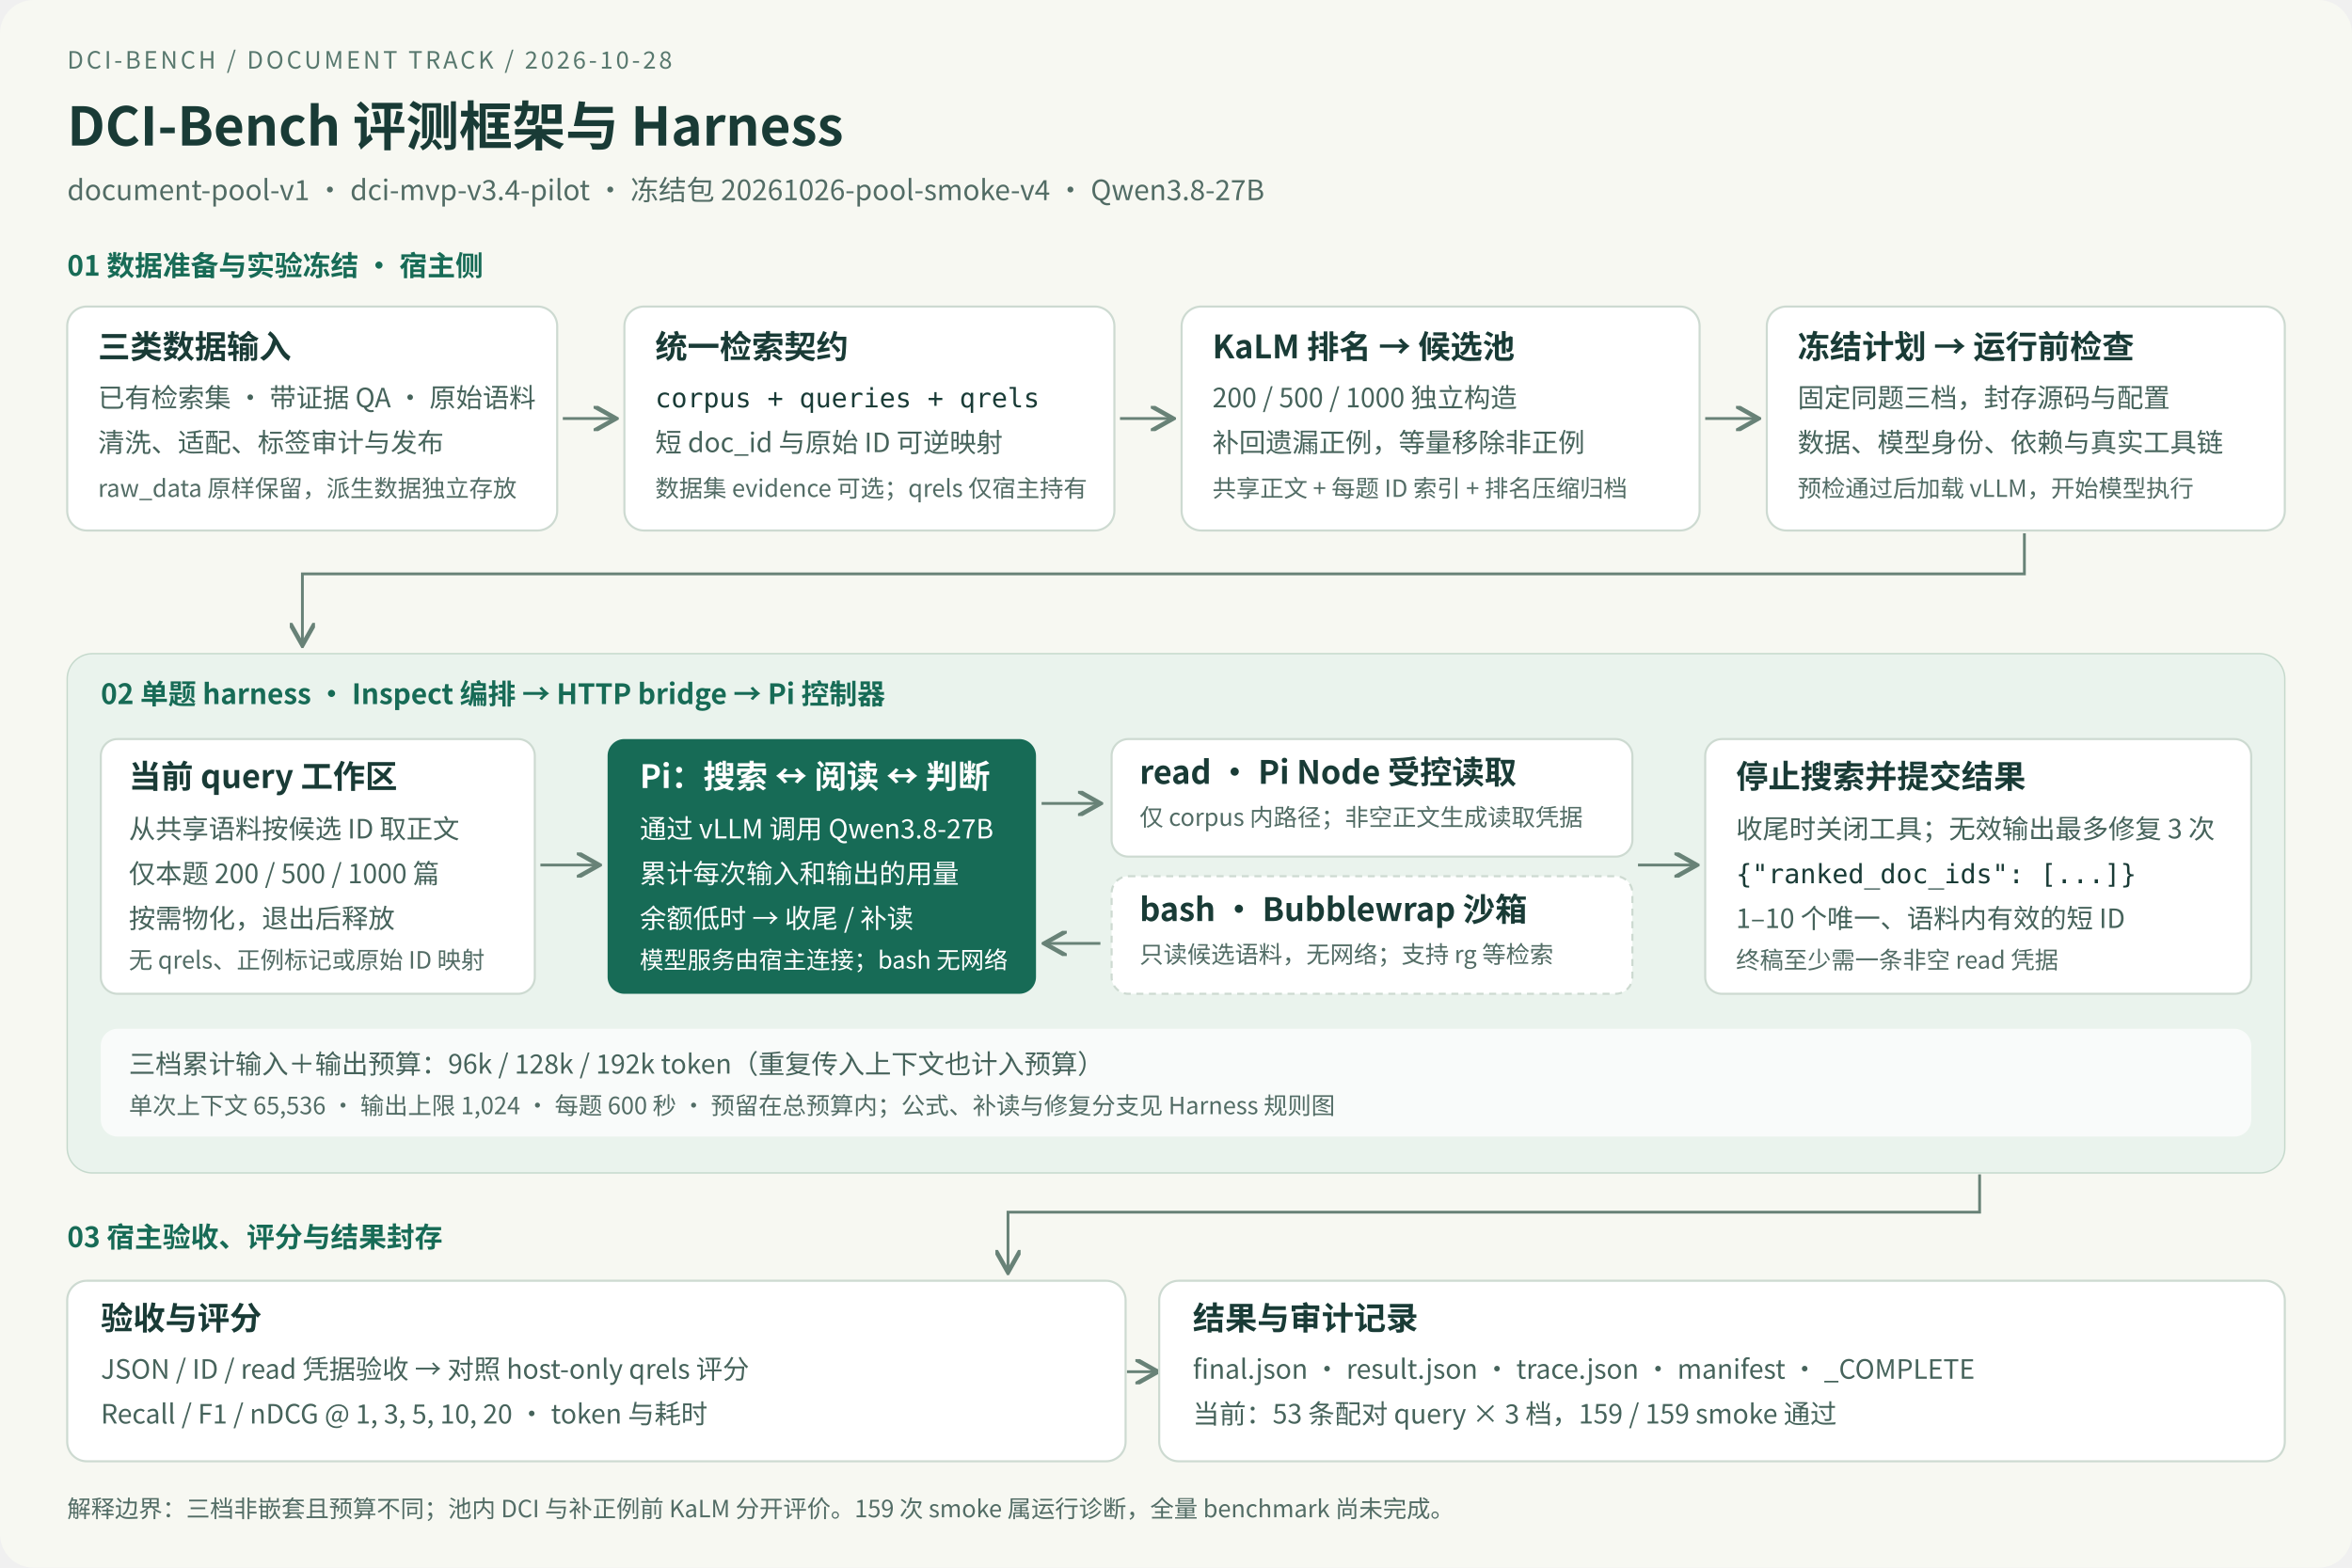
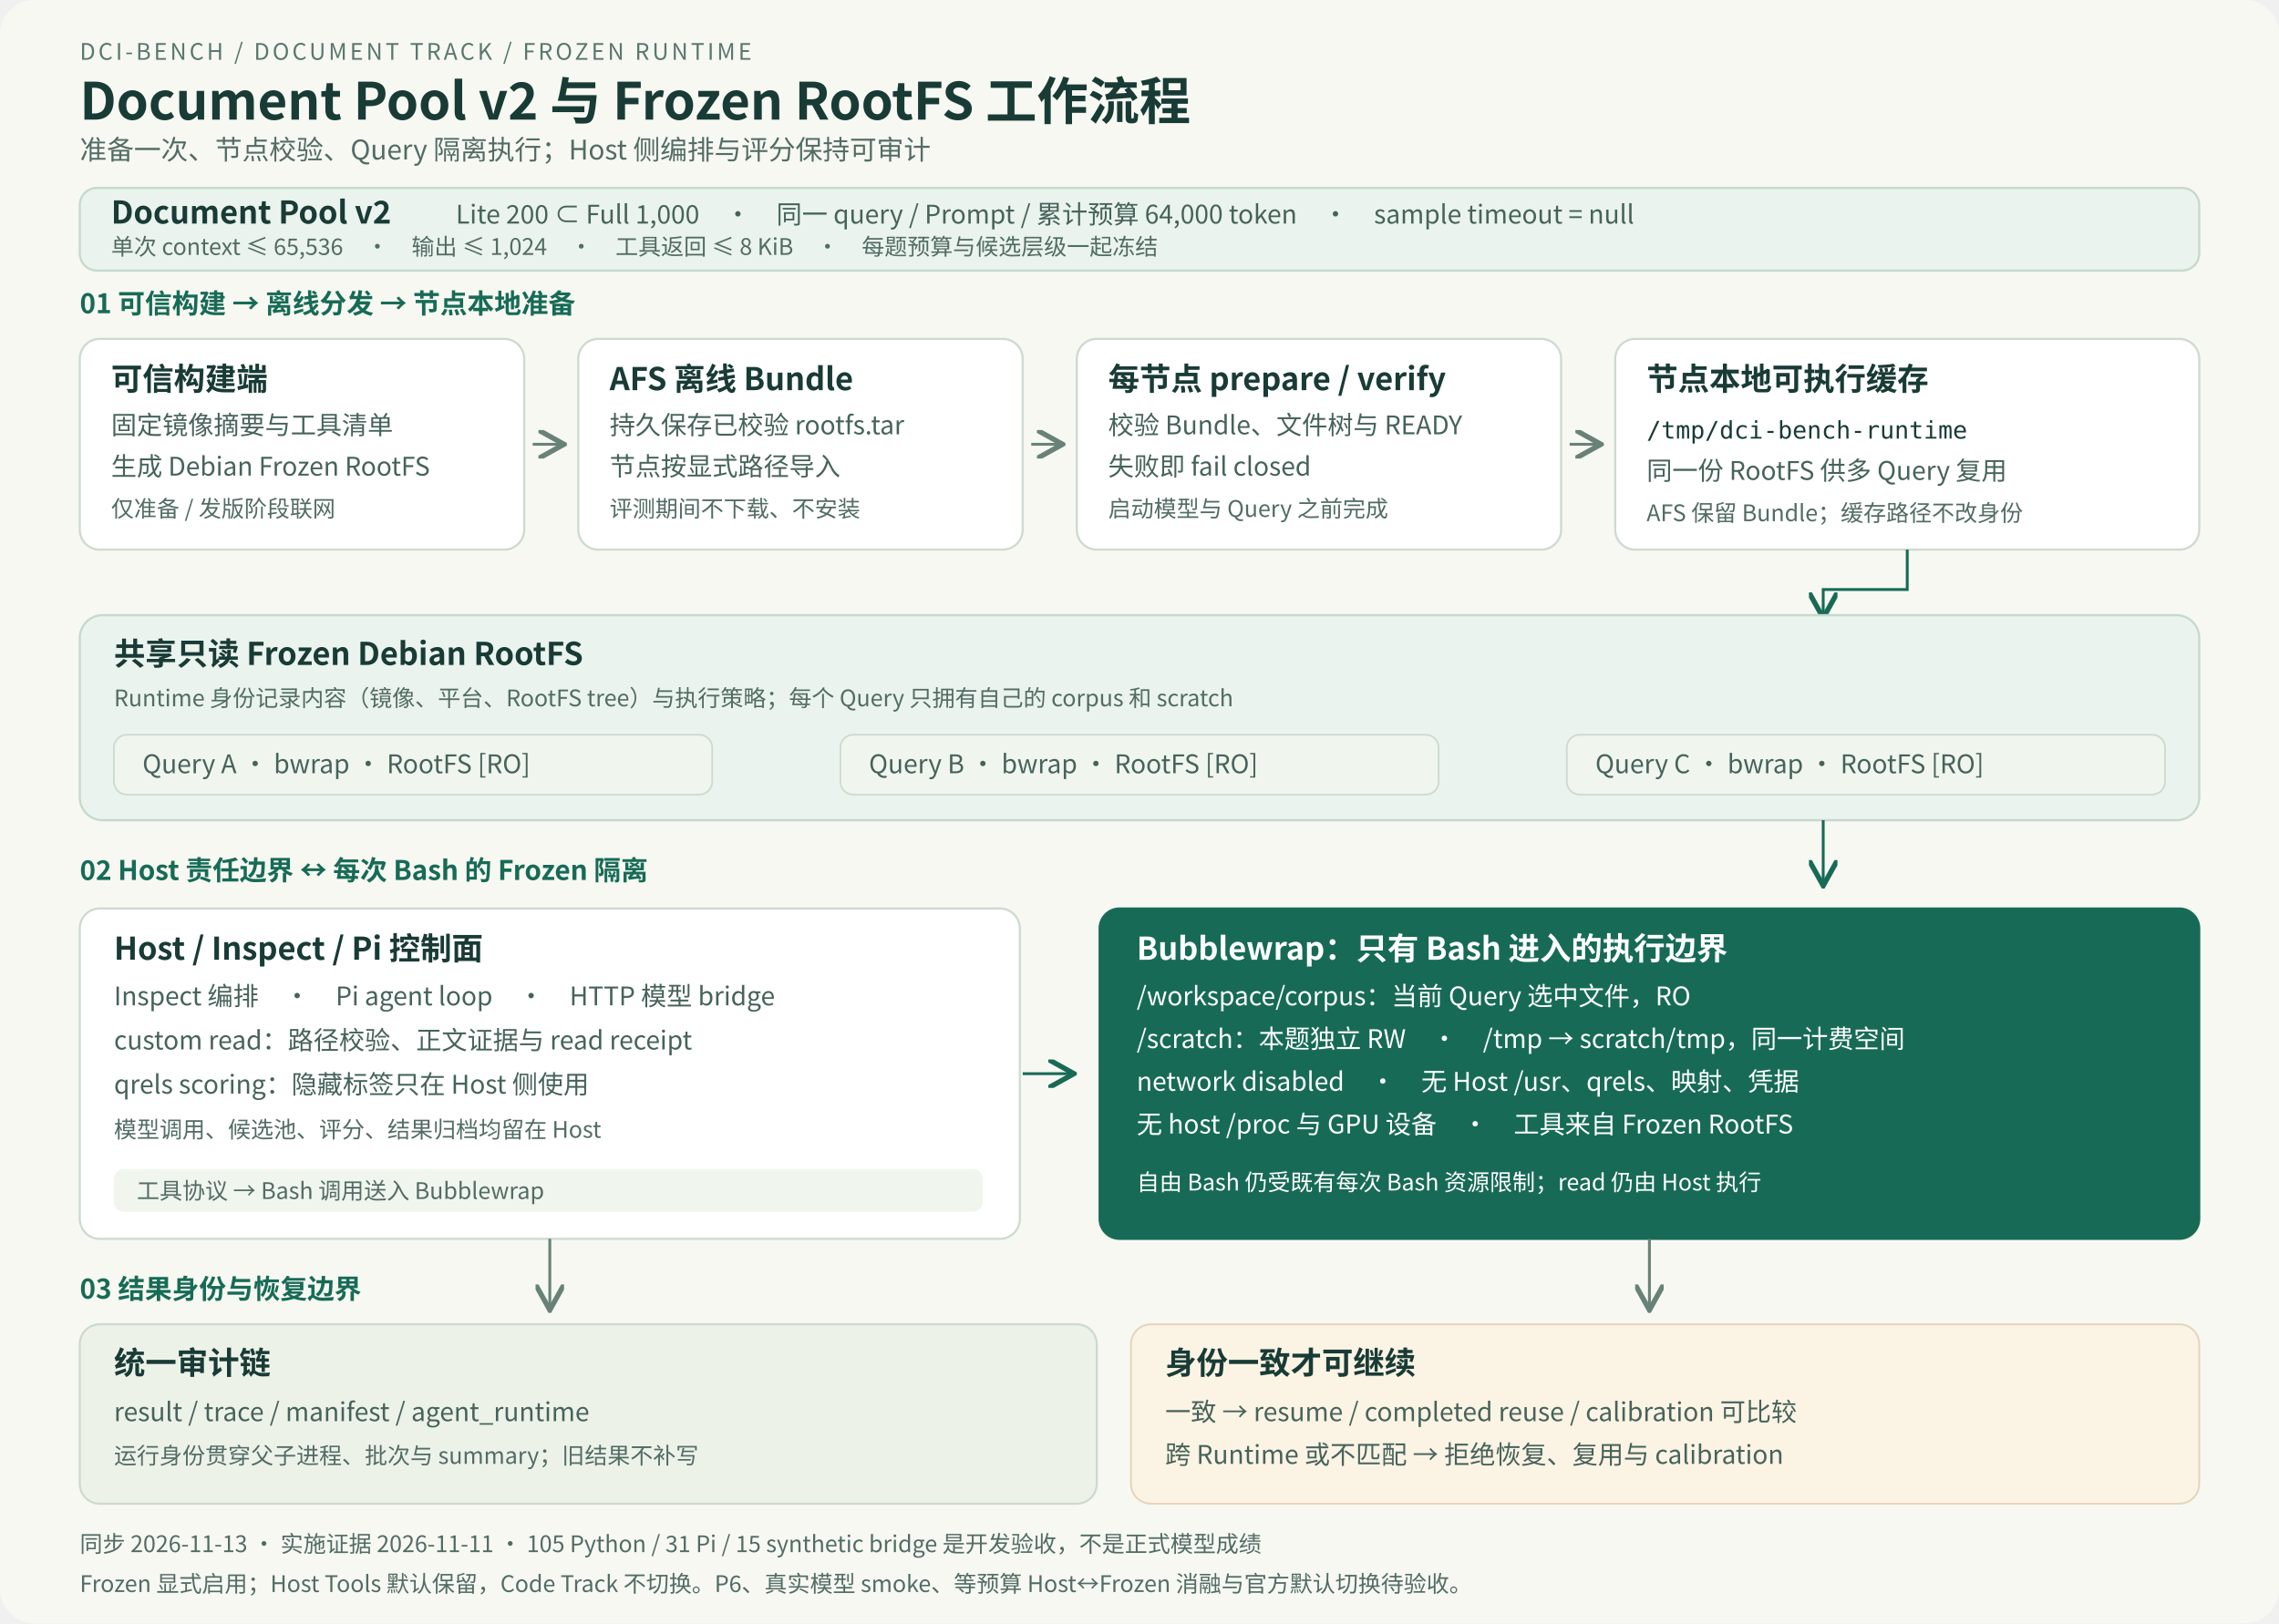
- <svg xmlns="http://www.w3.org/2000/svg" width="1680" height="1120" viewBox="0 0 1680 1120" role="img" aria-labelledby="title desc">
+ <svg xmlns="http://www.w3.org/2000/svg" class="workflow-svg" width="1600" height="1140" viewBox="0 0 1600 1140" role="img" aria-labelledby="frozen-workflow-title frozen-workflow-desc">
  <defs>
-     <marker id="arrow" markerWidth="9" markerHeight="9" refX="7" refY="4.5" orient="auto">
-       <path d="M0 0 L8 4.5 L0 9" fill="none" stroke="#688277" stroke-width="1.6" />
+     <marker id="frozen-workflow-arrow" markerWidth="10" markerHeight="10" refX="8" refY="5" orient="auto">
+       <path d="M0 0 L9 5 L0 10" fill="none" stroke="#688277" stroke-width="1.8" />
+     </marker>
+     <marker id="frozen-workflow-arrow-dark" markerWidth="10" markerHeight="10" refX="8" refY="5" orient="auto">
+       <path d="M0 0 L9 5 L0 10" fill="none" stroke="#176b56" stroke-width="1.8" />
    </marker>
    <style>
-       text{font-family:'Noto Sans CJK SC','WenQuanYi Zen Hei','Microsoft YaHei',sans-serif;fill:#193b36}
-       .eyebrow{font-size:17px;letter-spacing:2px;fill:#58786e}.title{font-size:38px;font-weight:700}.sub{font-size:20px;fill:#526c65}
-       .label{font-size:23px;font-weight:700}.body{font-size:19px;fill:#46635b}.small{font-size:17px;fill:#526c65}.mono{font-family:monospace;font-size:19px}
-       .card{fill:#fff;stroke:#cddad1;stroke-width:1.5}.edge{fill:none;stroke:#688277;stroke-width:2;marker-end:url(#arrow)}
-       .accent{fill:#176b56}.white{fill:#fff}.section{font-size:20px;font-weight:700;fill:#176b56}
+       .workflow-svg text{font-family:'Noto Sans CJK SC','WenQuanYi Zen Hei','Microsoft YaHei',sans-serif;fill:#193b36}
+       .workflow-svg .eyebrow{font-size:16px;letter-spacing:2px;fill:#58786e}.workflow-svg .title{font-size:36px;font-weight:700}.workflow-svg .sub{font-size:19px;fill:#526c65}
+       .workflow-svg .section{font-size:19px;font-weight:700;fill:#176b56}.workflow-svg .label{font-size:22px;font-weight:700}.workflow-svg .body{font-size:18px;fill:#46635b}.workflow-svg .small{font-size:16px;fill:#526c65}.workflow-svg .mono{font-family:monospace;font-size:17px;fill:#193b36}
+       .workflow-svg .card{fill:#fff;stroke:#cddad1;stroke-width:1.5}.workflow-svg .soft{fill:#eaf3ed;stroke:#c5d9cc;stroke-width:1.5}.workflow-svg .dark{fill:#176b56;stroke:#176b56;stroke-width:1.5}.workflow-svg .darktext{fill:#fff}.workflow-svg .edge{fill:none;stroke:#688277;stroke-width:2;marker-end:url(#frozen-workflow-arrow)}.workflow-svg .edge-dark{fill:none;stroke:#176b56;stroke-width:2;marker-end:url(#frozen-workflow-arrow-dark)}
+       .workflow-svg .chip{fill:#f0f5ed;stroke:#cddad1;stroke-width:1.2}.workflow-svg .warn{fill:#fbf3e4;stroke:#e5d5b9;stroke-width:1.3}.workflow-svg .identity{fill:#edf2e9;stroke:#cddad1;stroke-width:1.5}
    </style>
  </defs>
-   <rect width="1680" height="1120" rx="24" fill="#f7f8f2" />
-   <text x="48" y="49" class="eyebrow">DCI-BENCH / DOCUMENT TRACK / 2026-10-28</text>
-   <text x="48" y="104" class="title">DCI-Bench 评测框架与 Harness</text>
-   <text x="48" y="143" class="sub">document-pool-v1 · dci-mvp-v3.4-pilot · 冻结包 20261026-pool-smoke-v4 · Qwen3.8-27B</text>
-   <text x="48" y="197" class="section">01  数据准备与实验冻结 · 宿主侧</text>
-   <rect x="48" y="219" width="350" height="160" rx="14" class="card" />
-   <text x="70" y="256" class="label">三类数据输入</text>
-   <text x="70" y="291" class="body">已有检索集 · 带证据 QA · 原始语料</text>
-   <text x="70" y="323" class="body">清洗、适配、标签审计与发布</text>
-   <text x="70" y="355" class="small">raw_data 原样保留，派生数据独立存放</text>
-   <path d="M402 299 H438" class="edge" />
-   <rect x="446" y="219" width="350" height="160" rx="14" class="card" />
-   <text x="468" y="256" class="label">统一检索契约</text>
-   <text x="468" y="291" class="mono">corpus + queries + qrels</text>
-   <text x="468" y="323" class="body">短 doc_id 与原始 ID 可逆映射</text>
-   <text x="468" y="355" class="small">数据集 evidence 可选；qrels 仅宿主持有</text>
-   <path d="M800 299 H836" class="edge" />
-   <rect x="844" y="219" width="370" height="160" rx="14" class="card" />
-   <text x="866" y="256" class="label">KaLM 排名 → 候选池</text>
-   <text x="866" y="291" class="body">200 / 500 / 1000 独立构造</text>
-   <text x="866" y="323" class="body">补回遗漏正例，等量移除非正例</text>
-   <text x="866" y="355" class="small">共享正文 + 每题 ID 索引 + 排名压缩归档</text>
-   <path d="M1218 299 H1254" class="edge" />
-   <rect x="1262" y="219" width="370" height="160" rx="14" class="card" />
-   <text x="1284" y="256" class="label">冻结计划 → 运行前检查</text>
-   <text x="1284" y="291" class="body">固定同题三档，封存源码与配置</text>
-   <text x="1284" y="323" class="body">数据、模型身份、依赖与真实工具链</text>
-   <text x="1284" y="355" class="small">预检通过后加载 vLLM，开始模型执行</text>
-   <path d="M1446 381 V410 H216 V459" class="edge" />
-   <rect x="48" y="467" width="1584" height="371" rx="18" fill="#eaf3ed" stroke="#c5d9cc" />
-   <text x="72" y="503" class="section">02  单题 harness · Inspect 编排 → HTTP bridge → Pi 控制器</text>
-   <rect x="72" y="528" width="310" height="182" rx="12" class="card" />
-   <text x="92" y="563" class="label">当前 query 工作区</text>
-   <text x="92" y="599" class="body">从共享语料按候选 ID 取正文</text>
-   <text x="92" y="631" class="body">仅本题 200 / 500 / 1000 篇</text>
-   <text x="92" y="663" class="body">按需物化，退出后释放</text>
-   <text x="92" y="692" class="small">无 qrels、正例标记或原始 ID 映射</text>
-   <path d="M386 618 H426" class="edge" />
-   <rect x="434" y="528" width="306" height="182" rx="12" fill="#176b56" />
-   <text x="457" y="563" class="label white">Pi：搜索 ↔ 阅读 ↔ 判断</text>
-   <text x="457" y="599" class="body white">通过 vLLM 调用 Qwen3.8-27B</text>
-   <text x="457" y="631" class="body white">累计每次输入和输出的用量</text>
-   <text x="457" y="663" class="body white">余额低时 → 收尾 / 补读</text>
-   <text x="457" y="692" class="small white">模型服务由宿主连接；bash 无网络</text>
-   <path d="M744 574 H784" class="edge" />
-   <path d="M786 674 H748" class="edge" />
-   <rect x="794" y="528" width="372" height="84" rx="12" class="card" />
-   <text x="814" y="560" class="label">read · Pi Node 受控读取</text>
-   <text x="814" y="590" class="small">仅 corpus 内路径；非空正文生成读取凭据</text>
-   <rect x="794" y="626" width="372" height="84" rx="12" class="card" stroke-dasharray="5 4" />
-   <text x="814" y="658" class="label">bash · Bubblewrap 沙箱</text>
-   <text x="814" y="688" class="small">只读候选语料，无网络；支持 rg 等检索</text>
-   <path d="M1170 618 H1210" class="edge" />
-   <rect x="1218" y="528" width="390" height="182" rx="12" class="card" />
-   <text x="1240" y="563" class="label">停止搜索并提交结果</text>
-   <text x="1240" y="599" class="body">收尾时关闭工具；无效输出最多修复 3 次</text>
-   <text x="1240" y="631" class="mono">{"ranked_doc_ids": [...]}</text>
-   <text x="1240" y="663" class="body">1–10 个唯一、语料内有效的短 ID</text>
-   <text x="1240" y="692" class="small">终稿至少需一条非空 read 凭据</text>
-   <rect x="72" y="735" width="1536" height="77" rx="12" fill="#fff" fill-opacity=".7" />
-   <text x="92" y="767" class="body">三档累计输入＋输出预算：96k / 128k / 192k token（重复传入上下文也计入预算）</text>
-   <text x="92" y="796" class="small">单次上下文 65,536 · 输出上限 1,024 · 每题 600 秒 · 预留在总预算内；公式、补读与修复分支见 Harness 规则图</text>
-   <path d="M1414 839 V866 H720 V907" class="edge" />
-   <text x="48" y="891" class="section">03  宿主验收、评分与结果封存</text>
-   <rect x="48" y="915" width="756" height="129" rx="14" class="card" />
-   <text x="72" y="950" class="label">验收与评分</text>
-   <text x="72" y="985" class="body">JSON / ID / read 凭据验收 → 对照 host-only qrels 评分</text>
-   <text x="72" y="1017" class="body">Recall / F1 / nDCG @ 1, 3, 5, 10, 20 · token 与耗时</text>
-   <path d="M805 980 H825" class="edge" />
-   <rect x="828" y="915" width="804" height="129" rx="14" class="card" />
-   <text x="852" y="950" class="label">结果与审计记录</text>
-   <text x="852" y="985" class="body">final.json · result.json · trace.json · manifest · _COMPLETE</text>
-   <text x="852" y="1017" class="body">当前：53 条配对 query × 3 档，159 / 159 smoke 通过</text>
-   <text x="48" y="1084" class="small">解释边界：三档非嵌套且预算不同；池内 DCI 与补正例前 KaLM 分开评价。159 次 smoke 属运行诊断，全量 benchmark 尚未完成。</text>
+   <rect width="1600" height="1140" rx="24" fill="#f7f8f2" />
+   <text x="56" y="42" class="eyebrow">DCI-BENCH / DOCUMENT TRACK / FROZEN RUNTIME</text>
+   <text x="56" y="84" class="title">Document Pool v2 与 Frozen RootFS 工作流程</text>
+   <text x="56" y="112" class="sub">准备一次、节点校验、Query 隔离执行；Host 侧编排与评分保持可审计</text>
+   <g data-box="56 132 1488 58">
+     <rect x="56" y="132" width="1488" height="58" rx="12" class="soft" />
+     <text x="78" y="157" class="label" fill="#176b56">Document Pool v2</text>
+     <text x="320" y="157" class="body">Lite 200  ⊂  Full 1,000　·　同一 query / Prompt / 累计预算 64,000 token　·　sample timeout = null</text>
+     <text x="78" y="179" class="small">单次 context ≤ 65,536　·　输出 ≤ 1,024　·　工具返回 ≤ 8 KiB　·　每题预算与候选层级一起冻结</text>
+   </g>
+   <text x="56" y="220" class="section">01  可信构建 → 离线分发 → 节点本地准备</text>
+   <g data-box="56 238 312 148">
+     <rect x="56" y="238" width="312" height="148" rx="14" class="card" />
+     <text x="78" y="274" class="label">可信构建端</text>
+     <text x="78" y="305" class="body">固定镜像摘要与工具清单</text>
+     <text x="78" y="334" class="body">生成 Debian Frozen RootFS</text>
+     <text x="78" y="363" class="small">仅准备 / 发版阶段联网</text>
+   </g>
+   <path d="M374 312 H394" class="edge" />
+   <g data-box="406 238 312 148">
+     <rect x="406" y="238" width="312" height="148" rx="14" class="card" />
+     <text x="428" y="274" class="label">AFS 离线 Bundle</text>
+     <text x="428" y="305" class="body">持久保存已校验 rootfs.tar</text>
+     <text x="428" y="334" class="body">节点按显式路径导入</text>
+     <text x="428" y="363" class="small">评测期间不下载、不安装</text>
+   </g>
+   <path d="M724 312 H744" class="edge" />
+   <g data-box="756 238 340 148">
+     <rect x="756" y="238" width="340" height="148" rx="14" class="card" />
+     <text x="778" y="274" class="label">每节点 prepare / verify</text>
+     <text x="778" y="305" class="body">校验 Bundle、文件树与 READY</text>
+     <text x="778" y="334" class="body">失败即 fail closed</text>
+     <text x="778" y="363" class="small">启动模型与 Query 之前完成</text>
+   </g>
+   <path d="M1102 312 H1122" class="edge" />
+   <g data-box="1134 238 410 148">
+     <rect x="1134" y="238" width="410" height="148" rx="14" class="card" />
+     <text x="1156" y="274" class="label">节点本地可执行缓存</text>
+     <text x="1156" y="308" class="mono">/tmp/dci-bench-runtime</text>
+     <text x="1156" y="337" class="body">同一份 RootFS 供多 Query 复用</text>
+     <text x="1156" y="366" class="small">AFS 保留 Bundle；缓存路径不改身份</text>
+   </g>
+   <path d="M1339 386 V414 H1280 V432" class="edge-dark" />
+   <g data-box="56 432 1488 144">
+     <rect x="56" y="432" width="1488" height="144" rx="16" class="soft" />
+     <text x="80" y="467" class="label">共享只读 Frozen Debian RootFS</text>
+     <text x="80" y="496" class="small">Runtime 身份记录内容（镜像、平台、RootFS tree）与执行策略；每个 Query 只拥有自己的 corpus 和 scratch</text>
+     <g data-box="80 516 420 42">
+       <rect x="80" y="516" width="420" height="42" rx="9" class="chip" />
+       <text x="100" y="543" class="body">Query A · bwrap · RootFS [RO]</text>
+     </g>
+     <g data-box="590 516 420 42">
+       <rect x="590" y="516" width="420" height="42" rx="9" class="chip" />
+       <text x="610" y="543" class="body">Query B · bwrap · RootFS [RO]</text>
+     </g>
+     <g data-box="1100 516 420 42">
+       <rect x="1100" y="516" width="420" height="42" rx="9" class="chip" />
+       <text x="1120" y="543" class="body">Query C · bwrap · RootFS [RO]</text>
+     </g>
+   </g>
+   <text x="56" y="618" class="section">02  Host 责任边界 ↔ 每次 Bash 的 Frozen 隔离</text>
+   <g data-box="56 638 660 232">
+     <rect x="56" y="638" width="660" height="232" rx="14" class="card" />
+     <text x="80" y="674" class="label">Host / Inspect / Pi 控制面</text>
+     <text x="80" y="706" class="body">Inspect 编排　·　Pi agent loop　·　HTTP 模型 bridge</text>
+     <text x="80" y="737" class="body">custom read：路径校验、正文证据与 read receipt</text>
+     <text x="80" y="768" class="body">qrels scoring：隐藏标签只在 Host 侧使用</text>
+     <text x="80" y="799" class="small">模型调用、候选池、评分、结果归档均留在 Host</text>
+     <rect x="80" y="821" width="610" height="30" rx="7" fill="#f0f5ed" />
+     <text x="96" y="842" class="small">工具协议 → Bash 调用送入 Bubblewrap</text>
+   </g>
+   <path d="M718 754 H752" class="edge-dark" />
+   <g data-box="772 638 772 232">
+     <rect x="772" y="638" width="772" height="232" rx="14" class="dark" />
+     <text x="798" y="674" class="label darktext">Bubblewrap：只有 Bash 进入的执行边界</text>
+     <text x="798" y="706" class="body darktext">/workspace/corpus：当前 Query 选中文件，RO</text>
+     <text x="798" y="736" class="body darktext">/scratch：本题独立 RW　·　/tmp → scratch/tmp，同一计费空间</text>
+     <text x="798" y="766" class="body darktext">network disabled　·　无 Host /usr、qrels、映射、凭据</text>
+     <text x="798" y="796" class="body darktext">无 host /proc 与 GPU 设备　·　工具来自 Frozen RootFS</text>
+     <text x="798" y="836" class="small darktext">自由 Bash 仍受既有每次 Bash 资源限制；read 仍由 Host 执行</text>
+   </g>
+   <path d="M1280 576 V620" class="edge-dark" />
+   <text x="56" y="912" class="section">03  结果身份与恢复边界</text>
+   <g data-box="56 930 714 126">
+     <rect x="56" y="930" width="714" height="126" rx="14" class="identity" />
+     <text x="80" y="965" class="label">统一审计链</text>
+     <text x="80" y="998" class="body">result / trace / manifest / agent_runtime</text>
+     <text x="80" y="1028" class="small">运行身份贯穿父子进程、批次与 summary；旧结果不补写</text>
+   </g>
+   <path d="M386 870 V918" class="edge" />
+   <g data-box="794 930 750 126">
+     <rect x="794" y="930" width="750" height="126" rx="14" class="warn" />
+     <text x="818" y="965" class="label">身份一致才可继续</text>
+     <text x="818" y="998" class="body">一致 → resume / completed reuse / calibration 可比较</text>
+     <text x="818" y="1028" class="body">跨 Runtime 或不匹配 → 拒绝恢复、复用与 calibration</text>
+   </g>
+   <path d="M1158 870 V918" class="edge" />
+   <text x="56" y="1090" class="small">同步 2026-11-13 · 实施证据 2026-11-11 · 105 Python / 31 Pi / 15 synthetic bridge 是开发验收，不是正式模型成绩</text>
+   <text x="56" y="1118" class="small">Frozen 显式启用；Host Tools 默认保留，Code Track 不切换。P6、真实模型 smoke、等预算 Host↔Frozen 消融与官方默认切换待验收。</text>
</svg>
